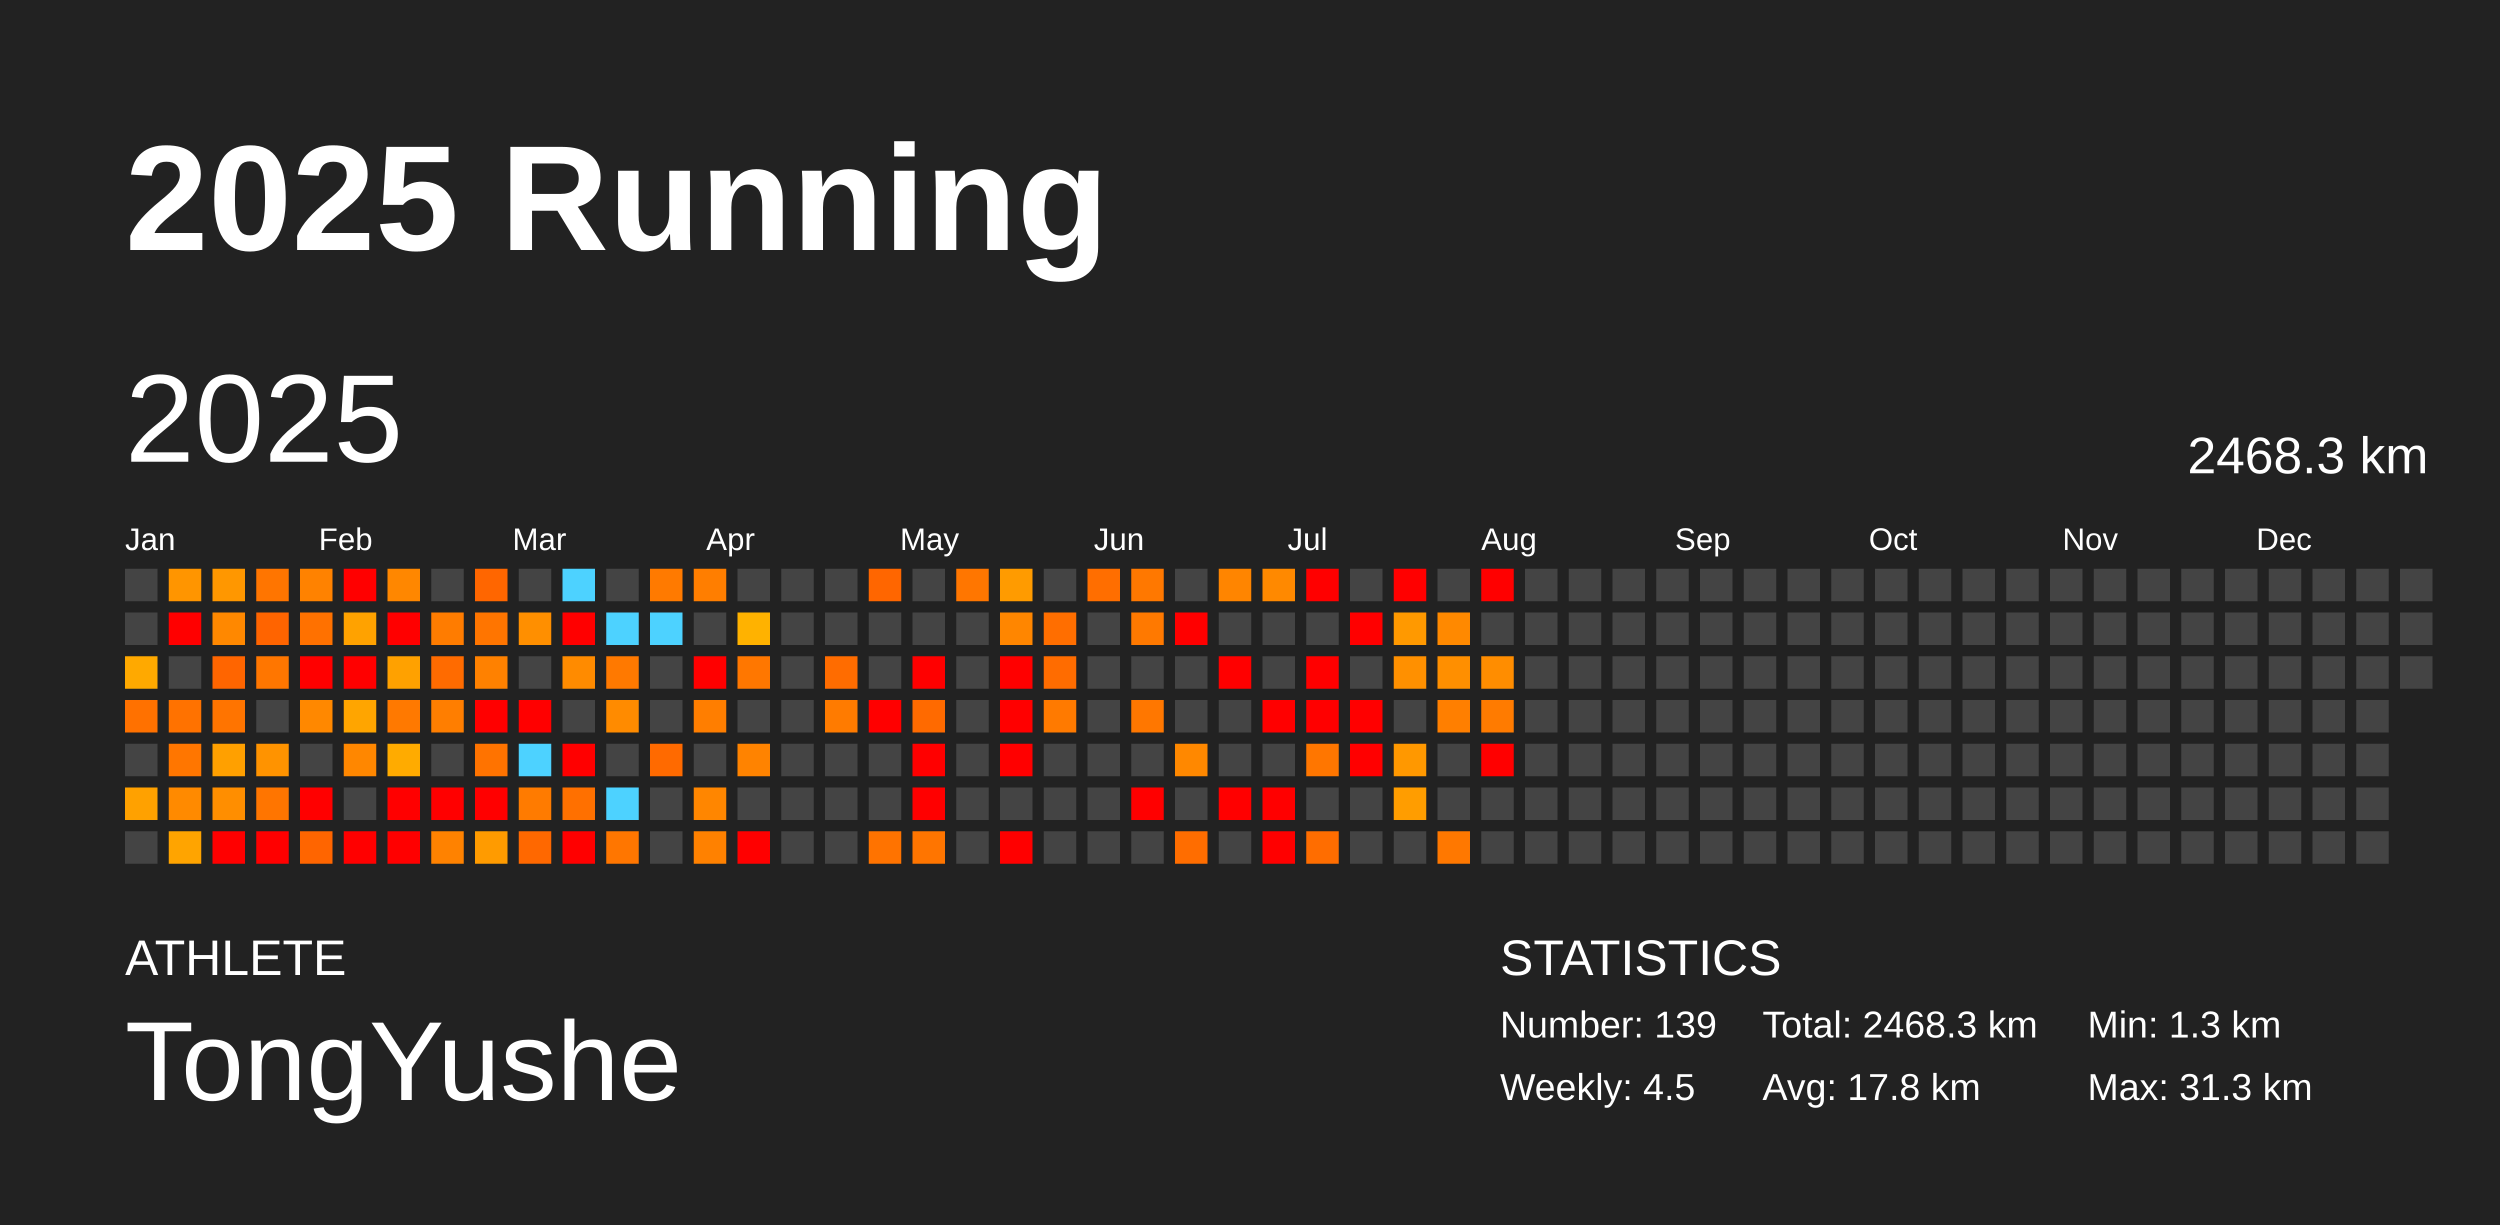
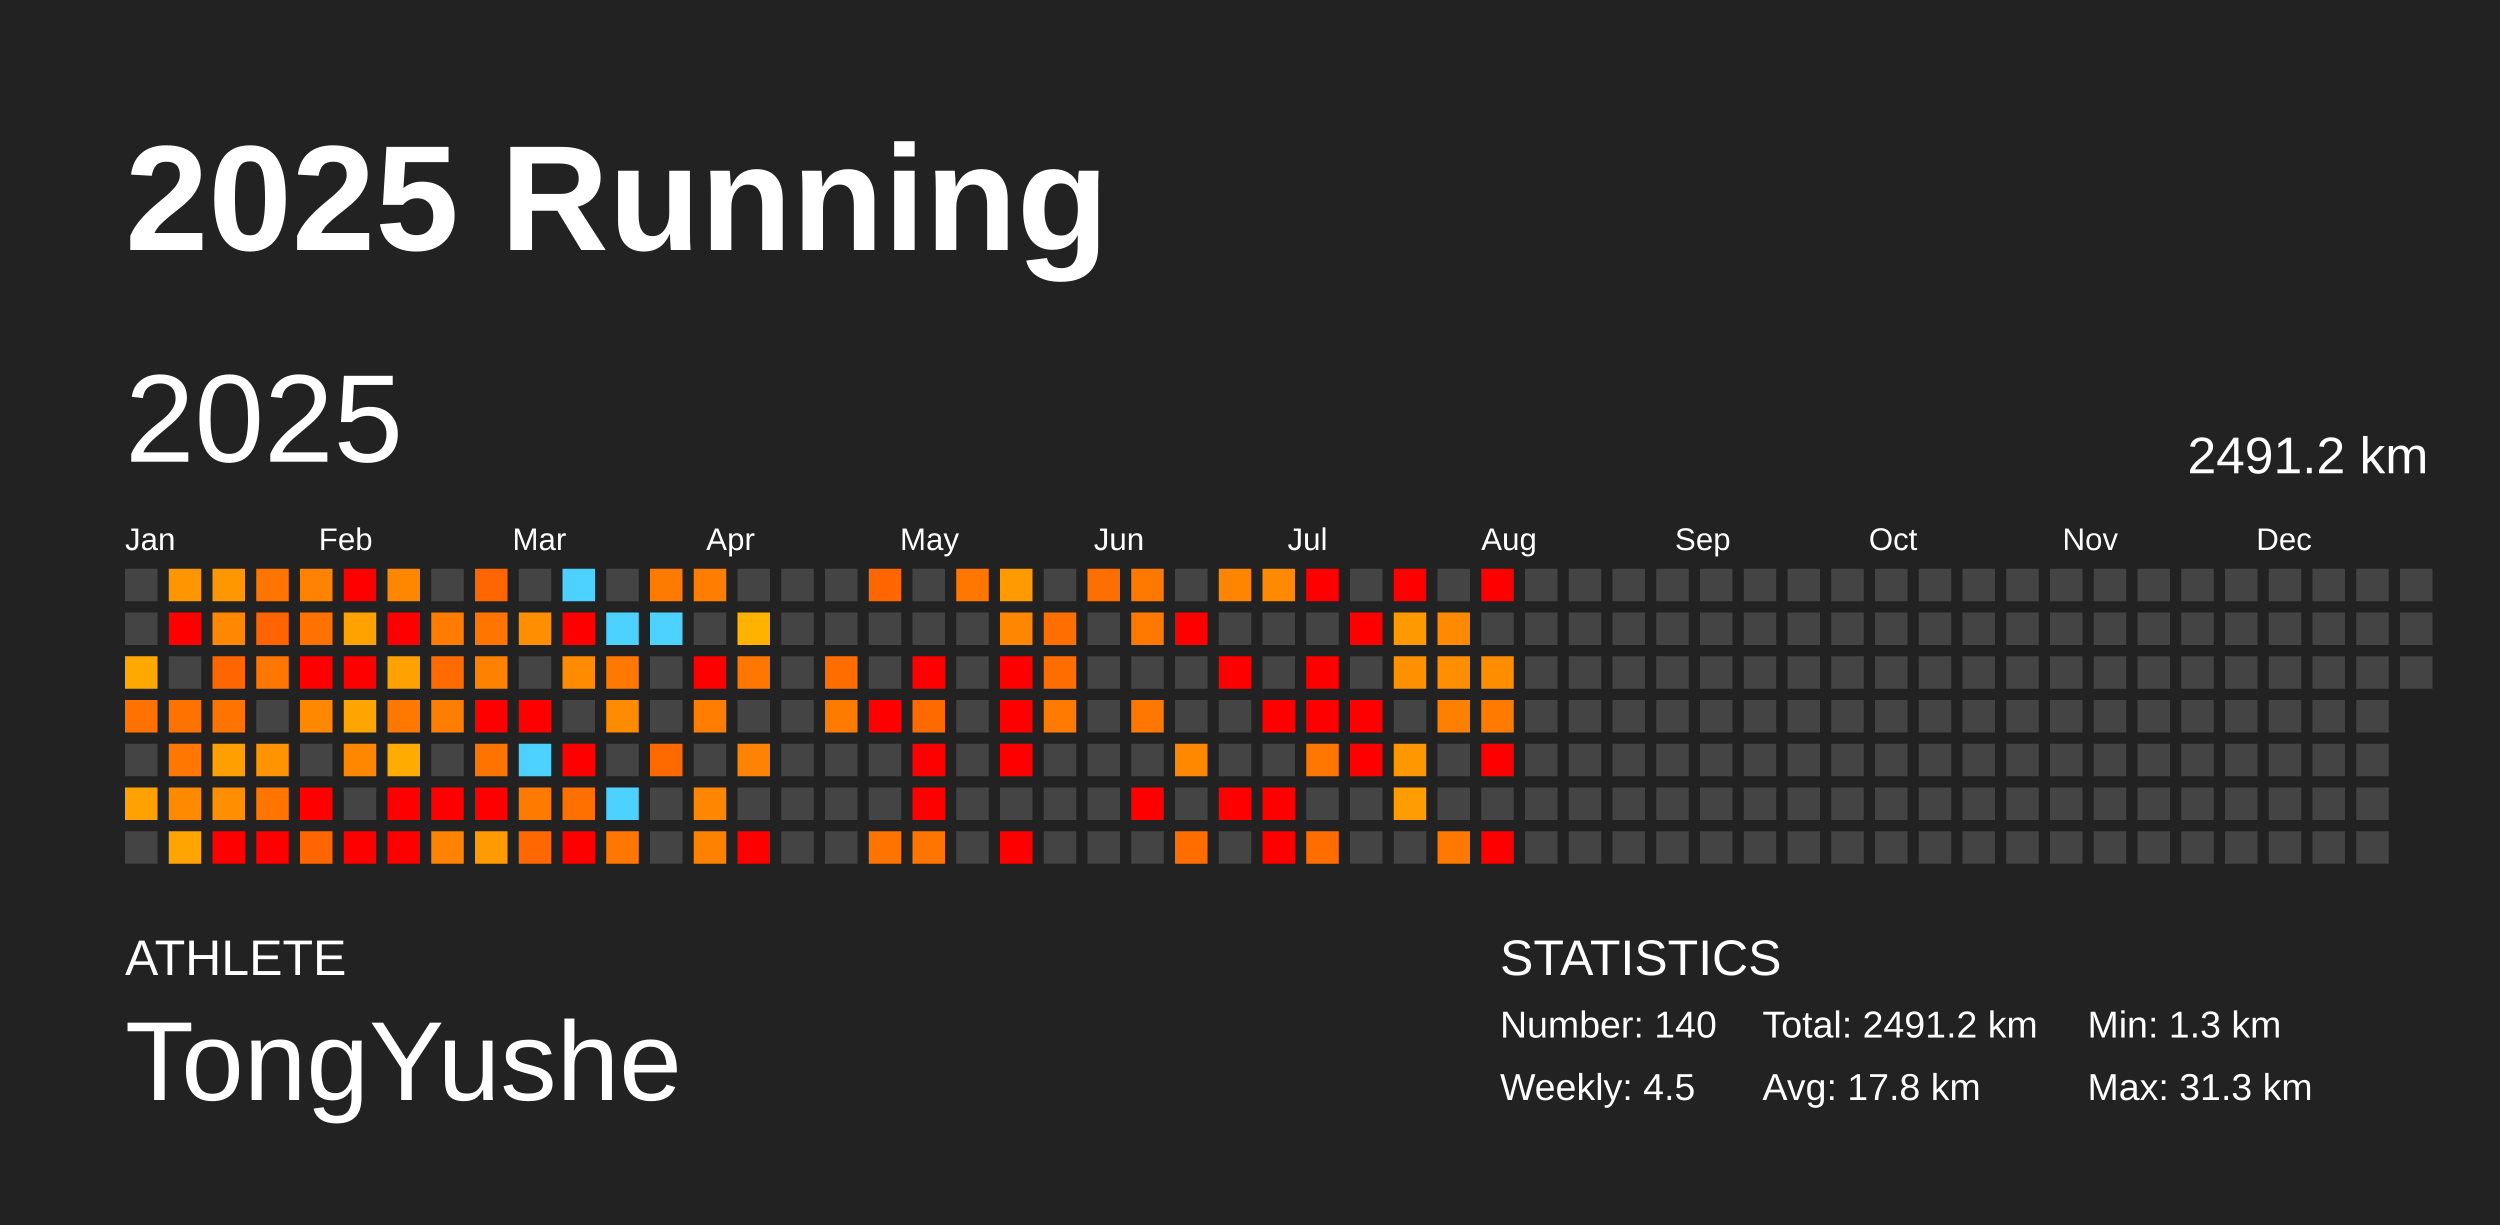
<svg xmlns="http://www.w3.org/2000/svg" baseProfile="full" height="98mm" version="1.1" viewBox="0,0,200,98" width="200mm">
  <defs />
  <rect fill="#222222" height="98" width="200" x="0" y="0" />
  <text fill="#FFFFFF" style="font-size:12px; font-family:Arial; font-weight:bold;" x="10" y="20">2025 Running</text>
  <text fill="#FFFFFF" style="font-size:4px; font-family:Arial" x="10" y="78">ATHLETE</text>
  <text fill="#FFFFFF" style="font-size:9px; font-family:Arial" x="10" y="88">TongYushe</text>
  <text fill="#FFFFFF" style="font-size:4px; font-family:Arial" x="120" y="78">STATISTICS</text>
-   <text fill="#FFFFFF" style="font-size:3px; font-family:Arial" x="120" y="83">Number: 139</text>
+   <text fill="#FFFFFF" style="font-size:3px; font-family:Arial" x="120" y="83">Number: 140</text>
  <text fill="#FFFFFF" style="font-size:3px; font-family:Arial" x="120" y="88">Weekly: 4.5</text>
-   <text fill="#FFFFFF" style="font-size:3px; font-family:Arial" x="141" y="83">Total: 2468.3 km</text>
+   <text fill="#FFFFFF" style="font-size:3px; font-family:Arial" x="141" y="83">Total: 2491.2 km</text>
  <text fill="#FFFFFF" style="font-size:3px; font-family:Arial" x="141" y="88">Avg: 17.8 km</text>
  <text fill="#FFFFFF" style="font-size:3px; font-family:Arial" x="167" y="83">Min: 1.3 km</text>
  <text fill="#FFFFFF" style="font-size:3px; font-family:Arial" x="167" y="88">Max: 31.3 km</text>
  <text dominant-baseline="hanging" fill="#FFFFFF" style="font-size:10.0px; font-family:Arial;" x="10" y="30">2025</text>
-   <text dominant-baseline="hanging" fill="#FFFFFF" style="font-size:4.125px; font-family:Arial;" x="175" y="35">2468.3 km</text>
+   <text dominant-baseline="hanging" fill="#FFFFFF" style="font-size:4.125px; font-family:Arial;" x="175" y="35">2491.2 km</text>
  <text fill="#FFFFFF" style="font-size:2.5px; font-family:Arial" x="10.0" y="44">Jan</text>
  <text fill="#FFFFFF" style="font-size:2.5px; font-family:Arial" x="25.5" y="44">Feb</text>
  <text fill="#FFFFFF" style="font-size:2.5px; font-family:Arial" x="41.0" y="44">Mar</text>
  <text fill="#FFFFFF" style="font-size:2.5px; font-family:Arial" x="56.5" y="44">Apr</text>
  <text fill="#FFFFFF" style="font-size:2.5px; font-family:Arial" x="72.0" y="44">May</text>
  <text fill="#FFFFFF" style="font-size:2.5px; font-family:Arial" x="87.5" y="44">Jun</text>
  <text fill="#FFFFFF" style="font-size:2.5px; font-family:Arial" x="103.0" y="44">Jul</text>
  <text fill="#FFFFFF" style="font-size:2.5px; font-family:Arial" x="118.5" y="44">Aug</text>
  <text fill="#FFFFFF" style="font-size:2.5px; font-family:Arial" x="134.0" y="44">Sep</text>
  <text fill="#FFFFFF" style="font-size:2.5px; font-family:Arial" x="149.5" y="44">Oct</text>
  <text fill="#FFFFFF" style="font-size:2.5px; font-family:Arial" x="165.0" y="44">Nov</text>
  <text fill="#FFFFFF" style="font-size:2.5px; font-family:Arial" x="180.5" y="44">Dec</text>
  <rect fill="#444444" height="2.6" width="2.6" x="10.0" y="45.5" />
  <rect fill="#444444" height="2.6" width="2.6" x="10.0" y="49.0" />
  <rect fill="#ffa900" height="2.6" width="2.6" x="10.0" y="52.5" />
  <rect fill="#ff7100" height="2.6" width="2.6" x="10.0" y="56.0" />
  <rect fill="#444444" height="2.6" width="2.6" x="10.0" y="59.5" />
  <rect fill="#ffa100" height="2.6" width="2.6" x="10.0" y="63.0" />
  <rect fill="#444444" height="2.6" width="2.6" x="10.0" y="66.5" />
  <rect fill="#ff9500" height="2.6" width="2.6" x="13.5" y="45.5" />
  <rect fill="red" height="2.6" width="2.6" x="13.5" y="49.0" />
  <rect fill="#444444" height="2.6" width="2.6" x="13.5" y="52.5" />
  <rect fill="#ff7200" height="2.6" width="2.6" x="13.5" y="56.0" />
  <rect fill="#ff7600" height="2.6" width="2.6" x="13.5" y="59.5" />
  <rect fill="#ff8a00" height="2.6" width="2.6" x="13.5" y="63.0" />
  <rect fill="#ffa400" height="2.6" width="2.6" x="13.5" y="66.5" />
  <rect fill="#ff9700" height="2.6" width="2.6" x="17.0" y="45.5" />
  <rect fill="#ff8800" height="2.6" width="2.6" x="17.0" y="49.0" />
  <rect fill="#ff6500" height="2.6" width="2.6" x="17.0" y="52.5" />
  <rect fill="#ff7400" height="2.6" width="2.6" x="17.0" y="56.0" />
  <rect fill="#ffa000" height="2.6" width="2.6" x="17.0" y="59.5" />
  <rect fill="#ff8e00" height="2.6" width="2.6" x="17.0" y="63.0" />
  <rect fill="red" height="2.6" width="2.6" x="17.0" y="66.5" />
  <rect fill="#ff7500" height="2.6" width="2.6" x="20.5" y="45.5" />
  <rect fill="#ff6400" height="2.6" width="2.6" x="20.5" y="49.0" />
  <rect fill="#ff7600" height="2.6" width="2.6" x="20.5" y="52.5" />
  <rect fill="#444444" height="2.6" width="2.6" x="20.5" y="56.0" />
  <rect fill="#ff9300" height="2.6" width="2.6" x="20.5" y="59.5" />
  <rect fill="#ff7500" height="2.6" width="2.6" x="20.5" y="63.0" />
  <rect fill="red" height="2.6" width="2.6" x="20.5" y="66.5" />
  <rect fill="#ff8200" height="2.6" width="2.6" x="24.0" y="45.5" />
  <rect fill="#ff7100" height="2.6" width="2.6" x="24.0" y="49.0" />
  <rect fill="red" height="2.6" width="2.6" x="24.0" y="52.5" />
  <rect fill="#ff8800" height="2.6" width="2.6" x="24.0" y="56.0" />
  <rect fill="#444444" height="2.6" width="2.6" x="24.0" y="59.5" />
  <rect fill="red" height="2.6" width="2.6" x="24.0" y="63.0" />
  <rect fill="#ff6500" height="2.6" width="2.6" x="24.0" y="66.5" />
  <rect fill="red" height="2.6" width="2.6" x="27.5" y="45.5" />
  <rect fill="#ffa200" height="2.6" width="2.6" x="27.5" y="49.0" />
  <rect fill="red" height="2.6" width="2.6" x="27.5" y="52.5" />
  <rect fill="#ffa500" height="2.6" width="2.6" x="27.5" y="56.0" />
  <rect fill="#ff8700" height="2.6" width="2.6" x="27.5" y="59.5" />
  <rect fill="#444444" height="2.6" width="2.6" x="27.5" y="63.0" />
  <rect fill="red" height="2.6" width="2.6" x="27.5" y="66.5" />
  <rect fill="#ff8700" height="2.6" width="2.6" x="31.0" y="45.5" />
  <rect fill="red" height="2.6" width="2.6" x="31.0" y="49.0" />
  <rect fill="#ffa100" height="2.6" width="2.6" x="31.0" y="52.5" />
  <rect fill="#ff7900" height="2.6" width="2.6" x="31.0" y="56.0" />
  <rect fill="#ffab00" height="2.6" width="2.6" x="31.0" y="59.5" />
  <rect fill="red" height="2.6" width="2.6" x="31.0" y="63.0" />
  <rect fill="red" height="2.6" width="2.6" x="31.0" y="66.5" />
  <rect fill="#444444" height="2.6" width="2.6" x="34.5" y="45.5" />
  <rect fill="#ff7c00" height="2.6" width="2.6" x="34.5" y="49.0" />
  <rect fill="#ff6b00" height="2.6" width="2.6" x="34.5" y="52.5" />
  <rect fill="#ff7e00" height="2.6" width="2.6" x="34.5" y="56.0" />
  <rect fill="#444444" height="2.6" width="2.6" x="34.5" y="59.5" />
  <rect fill="red" height="2.6" width="2.6" x="34.5" y="63.0" />
  <rect fill="#ff8200" height="2.6" width="2.6" x="34.5" y="66.5" />
  <rect fill="#ff6600" height="2.6" width="2.6" x="38.0" y="45.5" />
  <rect fill="#ff7500" height="2.6" width="2.6" x="38.0" y="49.0" />
  <rect fill="#ff8100" height="2.6" width="2.6" x="38.0" y="52.5" />
  <rect fill="red" height="2.6" width="2.6" x="38.0" y="56.0" />
  <rect fill="#ff7300" height="2.6" width="2.6" x="38.0" y="59.5" />
  <rect fill="red" height="2.6" width="2.6" x="38.0" y="63.0" />
  <rect fill="#ff9b00" height="2.6" width="2.6" x="38.0" y="66.5" />
  <rect fill="#444444" height="2.6" width="2.6" x="41.5" y="45.5" />
  <rect fill="#ff8f00" height="2.6" width="2.6" x="41.5" y="49.0" />
  <rect fill="#444444" height="2.6" width="2.6" x="41.5" y="52.5" />
  <rect fill="red" height="2.6" width="2.6" x="41.5" y="56.0" />
  <rect fill="#4dd2ff" height="2.6" width="2.6" x="41.5" y="59.5" />
  <rect fill="#ff7b00" height="2.6" width="2.6" x="41.5" y="63.0" />
  <rect fill="#ff6800" height="2.6" width="2.6" x="41.5" y="66.5" />
  <rect fill="#4dd2ff" height="2.6" width="2.6" x="45.0" y="45.5" />
  <rect fill="red" height="2.6" width="2.6" x="45.0" y="49.0" />
  <rect fill="#ff8b00" height="2.6" width="2.6" x="45.0" y="52.5" />
  <rect fill="#444444" height="2.6" width="2.6" x="45.0" y="56.0" />
  <rect fill="red" height="2.6" width="2.6" x="45.0" y="59.5" />
  <rect fill="#ff7000" height="2.6" width="2.6" x="45.0" y="63.0" />
  <rect fill="red" height="2.6" width="2.6" x="45.0" y="66.5" />
  <rect fill="#444444" height="2.6" width="2.6" x="48.5" y="45.5" />
  <rect fill="#4dd2ff" height="2.6" width="2.6" x="48.5" y="49.0" />
  <rect fill="#ff7900" height="2.6" width="2.6" x="48.5" y="52.5" />
  <rect fill="#ff8b00" height="2.6" width="2.6" x="48.5" y="56.0" />
  <rect fill="#444444" height="2.6" width="2.6" x="48.5" y="59.5" />
  <rect fill="#4dd2ff" height="2.6" width="2.6" x="48.5" y="63.0" />
  <rect fill="#ff7600" height="2.6" width="2.6" x="48.5" y="66.5" />
  <rect fill="#ff7a00" height="2.6" width="2.6" x="52.0" y="45.5" />
  <rect fill="#4dd2ff" height="2.6" width="2.6" x="52.0" y="49.0" />
  <rect fill="#444444" height="2.6" width="2.6" x="52.0" y="52.5" />
  <rect fill="#444444" height="2.6" width="2.6" x="52.0" y="56.0" />
  <rect fill="#ff6a00" height="2.6" width="2.6" x="52.0" y="59.5" />
  <rect fill="#444444" height="2.6" width="2.6" x="52.0" y="63.0" />
  <rect fill="#444444" height="2.6" width="2.6" x="52.0" y="66.5" />
  <rect fill="#ff7e00" height="2.6" width="2.6" x="55.5" y="45.5" />
  <rect fill="#444444" height="2.6" width="2.6" x="55.5" y="49.0" />
  <rect fill="red" height="2.6" width="2.6" x="55.5" y="52.5" />
  <rect fill="#ff7e00" height="2.6" width="2.6" x="55.5" y="56.0" />
  <rect fill="#444444" height="2.6" width="2.6" x="55.5" y="59.5" />
  <rect fill="#ff8600" height="2.6" width="2.6" x="55.5" y="63.0" />
  <rect fill="#ff8100" height="2.6" width="2.6" x="55.5" y="66.5" />
  <rect fill="#444444" height="2.6" width="2.6" x="59.0" y="45.5" />
  <rect fill="#ffb200" height="2.6" width="2.6" x="59.0" y="49.0" />
  <rect fill="#ff7700" height="2.6" width="2.6" x="59.0" y="52.5" />
  <rect fill="#444444" height="2.6" width="2.6" x="59.0" y="56.0" />
  <rect fill="#ff8300" height="2.6" width="2.6" x="59.0" y="59.5" />
  <rect fill="#444444" height="2.6" width="2.6" x="59.0" y="63.0" />
  <rect fill="red" height="2.6" width="2.6" x="59.0" y="66.5" />
  <rect fill="#444444" height="2.6" width="2.6" x="62.5" y="45.5" />
  <rect fill="#444444" height="2.6" width="2.6" x="62.5" y="49.0" />
  <rect fill="#444444" height="2.6" width="2.6" x="62.5" y="52.5" />
  <rect fill="#444444" height="2.6" width="2.6" x="62.5" y="56.0" />
  <rect fill="#444444" height="2.6" width="2.6" x="62.5" y="59.5" />
  <rect fill="#444444" height="2.6" width="2.6" x="62.5" y="63.0" />
  <rect fill="#444444" height="2.6" width="2.6" x="62.5" y="66.5" />
  <rect fill="#444444" height="2.6" width="2.6" x="66.0" y="45.5" />
  <rect fill="#444444" height="2.6" width="2.6" x="66.0" y="49.0" />
  <rect fill="#ff6c00" height="2.6" width="2.6" x="66.0" y="52.5" />
  <rect fill="#ff7b00" height="2.6" width="2.6" x="66.0" y="56.0" />
  <rect fill="#444444" height="2.6" width="2.6" x="66.0" y="59.5" />
  <rect fill="#444444" height="2.6" width="2.6" x="66.0" y="63.0" />
  <rect fill="#444444" height="2.6" width="2.6" x="66.0" y="66.5" />
  <rect fill="#ff6600" height="2.6" width="2.6" x="69.5" y="45.5" />
  <rect fill="#444444" height="2.6" width="2.6" x="69.5" y="49.0" />
  <rect fill="#444444" height="2.6" width="2.6" x="69.5" y="52.5" />
  <rect fill="red" height="2.6" width="2.6" x="69.5" y="56.0" />
  <rect fill="#444444" height="2.6" width="2.6" x="69.5" y="59.5" />
  <rect fill="#444444" height="2.6" width="2.6" x="69.5" y="63.0" />
  <rect fill="#ff7300" height="2.6" width="2.6" x="69.5" y="66.5" />
  <rect fill="#444444" height="2.6" width="2.6" x="73.0" y="45.5" />
  <rect fill="#444444" height="2.6" width="2.6" x="73.0" y="49.0" />
  <rect fill="red" height="2.6" width="2.6" x="73.0" y="52.5" />
  <rect fill="#ff6a00" height="2.6" width="2.6" x="73.0" y="56.0" />
  <rect fill="red" height="2.6" width="2.6" x="73.0" y="59.5" />
  <rect fill="red" height="2.6" width="2.6" x="73.0" y="63.0" />
  <rect fill="#ff7500" height="2.6" width="2.6" x="73.0" y="66.5" />
  <rect fill="#ff7600" height="2.6" width="2.6" x="76.5" y="45.5" />
  <rect fill="#444444" height="2.6" width="2.6" x="76.5" y="49.0" />
  <rect fill="#444444" height="2.6" width="2.6" x="76.5" y="52.5" />
  <rect fill="#444444" height="2.6" width="2.6" x="76.5" y="56.0" />
  <rect fill="#444444" height="2.6" width="2.6" x="76.5" y="59.5" />
  <rect fill="#444444" height="2.6" width="2.6" x="76.5" y="63.0" />
  <rect fill="#444444" height="2.6" width="2.6" x="76.5" y="66.5" />
  <rect fill="#ff9b00" height="2.6" width="2.6" x="80.0" y="45.5" />
  <rect fill="#ff8600" height="2.6" width="2.6" x="80.0" y="49.0" />
  <rect fill="red" height="2.6" width="2.6" x="80.0" y="52.5" />
  <rect fill="red" height="2.6" width="2.6" x="80.0" y="56.0" />
  <rect fill="red" height="2.6" width="2.6" x="80.0" y="59.5" />
  <rect fill="#444444" height="2.6" width="2.6" x="80.0" y="63.0" />
  <rect fill="red" height="2.6" width="2.6" x="80.0" y="66.5" />
  <rect fill="#444444" height="2.6" width="2.6" x="83.5" y="45.5" />
  <rect fill="#ff6e00" height="2.6" width="2.6" x="83.5" y="49.0" />
  <rect fill="#ff6c00" height="2.6" width="2.6" x="83.5" y="52.5" />
  <rect fill="#ff7a00" height="2.6" width="2.6" x="83.5" y="56.0" />
  <rect fill="#444444" height="2.6" width="2.6" x="83.5" y="59.5" />
  <rect fill="#444444" height="2.6" width="2.6" x="83.5" y="63.0" />
  <rect fill="#444444" height="2.6" width="2.6" x="83.5" y="66.5" />
  <rect fill="#ff6e00" height="2.6" width="2.6" x="87.0" y="45.5" />
  <rect fill="#444444" height="2.6" width="2.6" x="87.0" y="49.0" />
  <rect fill="#444444" height="2.6" width="2.6" x="87.0" y="52.5" />
  <rect fill="#444444" height="2.6" width="2.6" x="87.0" y="56.0" />
  <rect fill="#444444" height="2.6" width="2.6" x="87.0" y="59.5" />
  <rect fill="#444444" height="2.6" width="2.6" x="87.0" y="63.0" />
  <rect fill="#444444" height="2.6" width="2.6" x="87.0" y="66.5" />
  <rect fill="#ff7800" height="2.6" width="2.6" x="90.5" y="45.5" />
  <rect fill="#ff7900" height="2.6" width="2.6" x="90.5" y="49.0" />
  <rect fill="#444444" height="2.6" width="2.6" x="90.5" y="52.5" />
  <rect fill="#ff7700" height="2.6" width="2.6" x="90.5" y="56.0" />
  <rect fill="#444444" height="2.6" width="2.6" x="90.5" y="59.5" />
  <rect fill="red" height="2.6" width="2.6" x="90.5" y="63.0" />
  <rect fill="#444444" height="2.6" width="2.6" x="90.5" y="66.5" />
  <rect fill="#444444" height="2.6" width="2.6" x="94.0" y="45.5" />
  <rect fill="red" height="2.6" width="2.6" x="94.0" y="49.0" />
  <rect fill="#444444" height="2.6" width="2.6" x="94.0" y="52.5" />
  <rect fill="#444444" height="2.6" width="2.6" x="94.0" y="56.0" />
  <rect fill="#ff8800" height="2.6" width="2.6" x="94.0" y="59.5" />
  <rect fill="#444444" height="2.6" width="2.6" x="94.0" y="63.0" />
  <rect fill="#ff6d00" height="2.6" width="2.6" x="94.0" y="66.5" />
  <rect fill="#ff8500" height="2.6" width="2.6" x="97.5" y="45.5" />
  <rect fill="#444444" height="2.6" width="2.6" x="97.5" y="49.0" />
  <rect fill="red" height="2.6" width="2.6" x="97.5" y="52.5" />
  <rect fill="#444444" height="2.6" width="2.6" x="97.5" y="56.0" />
  <rect fill="#444444" height="2.6" width="2.6" x="97.5" y="59.5" />
  <rect fill="red" height="2.6" width="2.6" x="97.5" y="63.0" />
  <rect fill="#444444" height="2.6" width="2.6" x="97.5" y="66.5" />
  <rect fill="#ff8900" height="2.6" width="2.6" x="101.0" y="45.5" />
  <rect fill="#444444" height="2.6" width="2.6" x="101.0" y="49.0" />
  <rect fill="#444444" height="2.6" width="2.6" x="101.0" y="52.5" />
  <rect fill="red" height="2.6" width="2.6" x="101.0" y="56.0" />
  <rect fill="#444444" height="2.6" width="2.6" x="101.0" y="59.5" />
  <rect fill="red" height="2.6" width="2.6" x="101.0" y="63.0" />
  <rect fill="red" height="2.6" width="2.6" x="101.0" y="66.5" />
  <rect fill="red" height="2.6" width="2.6" x="104.5" y="45.5" />
  <rect fill="#444444" height="2.6" width="2.6" x="104.5" y="49.0" />
  <rect fill="red" height="2.6" width="2.6" x="104.5" y="52.5" />
  <rect fill="red" height="2.6" width="2.6" x="104.5" y="56.0" />
  <rect fill="#ff7600" height="2.6" width="2.6" x="104.5" y="59.5" />
  <rect fill="#444444" height="2.6" width="2.6" x="104.5" y="63.0" />
  <rect fill="#ff6d00" height="2.6" width="2.6" x="104.5" y="66.5" />
  <rect fill="#444444" height="2.6" width="2.6" x="108.0" y="45.5" />
  <rect fill="red" height="2.6" width="2.6" x="108.0" y="49.0" />
  <rect fill="#444444" height="2.6" width="2.6" x="108.0" y="52.5" />
  <rect fill="red" height="2.6" width="2.6" x="108.0" y="56.0" />
  <rect fill="red" height="2.6" width="2.6" x="108.0" y="59.5" />
  <rect fill="#444444" height="2.6" width="2.6" x="108.0" y="63.0" />
  <rect fill="#444444" height="2.6" width="2.6" x="108.0" y="66.5" />
  <rect fill="red" height="2.6" width="2.6" x="111.5" y="45.5" />
  <rect fill="#ff9900" height="2.6" width="2.6" x="111.5" y="49.0" />
  <rect fill="#ff9000" height="2.6" width="2.6" x="111.5" y="52.5" />
  <rect fill="#444444" height="2.6" width="2.6" x="111.5" y="56.0" />
  <rect fill="#ff9800" height="2.6" width="2.6" x="111.5" y="59.5" />
  <rect fill="#ff9d00" height="2.6" width="2.6" x="111.5" y="63.0" />
  <rect fill="#444444" height="2.6" width="2.6" x="111.5" y="66.5" />
  <rect fill="#444444" height="2.6" width="2.6" x="115.0" y="45.5" />
  <rect fill="#ff8900" height="2.6" width="2.6" x="115.0" y="49.0" />
  <rect fill="#ff8f00" height="2.6" width="2.6" x="115.0" y="52.5" />
  <rect fill="#ff7f00" height="2.6" width="2.6" x="115.0" y="56.0" />
  <rect fill="#444444" height="2.6" width="2.6" x="115.0" y="59.5" />
  <rect fill="#444444" height="2.6" width="2.6" x="115.0" y="63.0" />
  <rect fill="#ff7800" height="2.6" width="2.6" x="115.0" y="66.5" />
  <rect fill="red" height="2.6" width="2.6" x="118.5" y="45.5" />
  <rect fill="#444444" height="2.6" width="2.6" x="118.5" y="49.0" />
  <rect fill="#ff8d00" height="2.6" width="2.6" x="118.5" y="52.5" />
  <rect fill="#ff7b00" height="2.6" width="2.6" x="118.5" y="56.0" />
  <rect fill="red" height="2.6" width="2.6" x="118.5" y="59.5" />
  <rect fill="#444444" height="2.6" width="2.6" x="118.5" y="63.0" />
-   <rect fill="#444444" height="2.6" width="2.6" x="118.5" y="66.5" />
+   <rect fill="red" height="2.6" width="2.6" x="118.5" y="66.5" />
  <rect fill="#444444" height="2.6" width="2.6" x="122.0" y="45.5" />
  <rect fill="#444444" height="2.6" width="2.6" x="122.0" y="49.0" />
  <rect fill="#444444" height="2.6" width="2.6" x="122.0" y="52.5" />
  <rect fill="#444444" height="2.6" width="2.6" x="122.0" y="56.0" />
  <rect fill="#444444" height="2.6" width="2.6" x="122.0" y="59.5" />
  <rect fill="#444444" height="2.6" width="2.6" x="122.0" y="63.0" />
  <rect fill="#444444" height="2.6" width="2.6" x="122.0" y="66.5" />
  <rect fill="#444444" height="2.6" width="2.6" x="125.5" y="45.5" />
  <rect fill="#444444" height="2.6" width="2.6" x="125.5" y="49.0" />
  <rect fill="#444444" height="2.6" width="2.6" x="125.5" y="52.5" />
  <rect fill="#444444" height="2.6" width="2.6" x="125.5" y="56.0" />
  <rect fill="#444444" height="2.6" width="2.6" x="125.5" y="59.5" />
  <rect fill="#444444" height="2.6" width="2.6" x="125.5" y="63.0" />
  <rect fill="#444444" height="2.6" width="2.6" x="125.5" y="66.5" />
  <rect fill="#444444" height="2.6" width="2.6" x="129.0" y="45.5" />
  <rect fill="#444444" height="2.6" width="2.6" x="129.0" y="49.0" />
  <rect fill="#444444" height="2.6" width="2.6" x="129.0" y="52.5" />
  <rect fill="#444444" height="2.6" width="2.6" x="129.0" y="56.0" />
  <rect fill="#444444" height="2.6" width="2.6" x="129.0" y="59.5" />
  <rect fill="#444444" height="2.6" width="2.6" x="129.0" y="63.0" />
  <rect fill="#444444" height="2.6" width="2.6" x="129.0" y="66.5" />
  <rect fill="#444444" height="2.6" width="2.6" x="132.5" y="45.5" />
  <rect fill="#444444" height="2.6" width="2.6" x="132.5" y="49.0" />
  <rect fill="#444444" height="2.6" width="2.6" x="132.5" y="52.5" />
  <rect fill="#444444" height="2.6" width="2.6" x="132.5" y="56.0" />
  <rect fill="#444444" height="2.6" width="2.6" x="132.5" y="59.5" />
  <rect fill="#444444" height="2.6" width="2.6" x="132.5" y="63.0" />
  <rect fill="#444444" height="2.6" width="2.6" x="132.5" y="66.5" />
  <rect fill="#444444" height="2.6" width="2.6" x="136.0" y="45.5" />
  <rect fill="#444444" height="2.6" width="2.6" x="136.0" y="49.0" />
  <rect fill="#444444" height="2.6" width="2.6" x="136.0" y="52.5" />
  <rect fill="#444444" height="2.6" width="2.6" x="136.0" y="56.0" />
  <rect fill="#444444" height="2.6" width="2.6" x="136.0" y="59.5" />
  <rect fill="#444444" height="2.6" width="2.6" x="136.0" y="63.0" />
  <rect fill="#444444" height="2.6" width="2.6" x="136.0" y="66.5" />
  <rect fill="#444444" height="2.6" width="2.6" x="139.5" y="45.5" />
  <rect fill="#444444" height="2.6" width="2.6" x="139.5" y="49.0" />
  <rect fill="#444444" height="2.6" width="2.6" x="139.5" y="52.5" />
  <rect fill="#444444" height="2.6" width="2.6" x="139.5" y="56.0" />
  <rect fill="#444444" height="2.6" width="2.6" x="139.5" y="59.5" />
  <rect fill="#444444" height="2.6" width="2.6" x="139.5" y="63.0" />
  <rect fill="#444444" height="2.6" width="2.6" x="139.5" y="66.5" />
  <rect fill="#444444" height="2.6" width="2.6" x="143.0" y="45.5" />
  <rect fill="#444444" height="2.6" width="2.6" x="143.0" y="49.0" />
  <rect fill="#444444" height="2.6" width="2.6" x="143.0" y="52.5" />
  <rect fill="#444444" height="2.6" width="2.6" x="143.0" y="56.0" />
  <rect fill="#444444" height="2.6" width="2.6" x="143.0" y="59.5" />
  <rect fill="#444444" height="2.6" width="2.6" x="143.0" y="63.0" />
  <rect fill="#444444" height="2.6" width="2.6" x="143.0" y="66.5" />
  <rect fill="#444444" height="2.6" width="2.6" x="146.5" y="45.5" />
  <rect fill="#444444" height="2.6" width="2.6" x="146.5" y="49.0" />
  <rect fill="#444444" height="2.6" width="2.6" x="146.5" y="52.5" />
  <rect fill="#444444" height="2.6" width="2.6" x="146.5" y="56.0" />
  <rect fill="#444444" height="2.6" width="2.6" x="146.5" y="59.5" />
  <rect fill="#444444" height="2.6" width="2.6" x="146.5" y="63.0" />
  <rect fill="#444444" height="2.6" width="2.6" x="146.5" y="66.5" />
  <rect fill="#444444" height="2.6" width="2.6" x="150.0" y="45.5" />
  <rect fill="#444444" height="2.6" width="2.6" x="150.0" y="49.0" />
  <rect fill="#444444" height="2.6" width="2.6" x="150.0" y="52.5" />
  <rect fill="#444444" height="2.6" width="2.6" x="150.0" y="56.0" />
  <rect fill="#444444" height="2.6" width="2.6" x="150.0" y="59.5" />
  <rect fill="#444444" height="2.6" width="2.6" x="150.0" y="63.0" />
  <rect fill="#444444" height="2.6" width="2.6" x="150.0" y="66.5" />
  <rect fill="#444444" height="2.6" width="2.6" x="153.5" y="45.5" />
  <rect fill="#444444" height="2.6" width="2.6" x="153.5" y="49.0" />
  <rect fill="#444444" height="2.6" width="2.6" x="153.5" y="52.5" />
  <rect fill="#444444" height="2.6" width="2.6" x="153.5" y="56.0" />
  <rect fill="#444444" height="2.6" width="2.6" x="153.5" y="59.5" />
  <rect fill="#444444" height="2.6" width="2.6" x="153.5" y="63.0" />
  <rect fill="#444444" height="2.6" width="2.6" x="153.5" y="66.5" />
  <rect fill="#444444" height="2.6" width="2.6" x="157.0" y="45.5" />
  <rect fill="#444444" height="2.6" width="2.6" x="157.0" y="49.0" />
  <rect fill="#444444" height="2.6" width="2.6" x="157.0" y="52.5" />
  <rect fill="#444444" height="2.6" width="2.6" x="157.0" y="56.0" />
  <rect fill="#444444" height="2.6" width="2.6" x="157.0" y="59.5" />
  <rect fill="#444444" height="2.6" width="2.6" x="157.0" y="63.0" />
  <rect fill="#444444" height="2.6" width="2.6" x="157.0" y="66.5" />
  <rect fill="#444444" height="2.6" width="2.6" x="160.5" y="45.5" />
  <rect fill="#444444" height="2.6" width="2.6" x="160.5" y="49.0" />
  <rect fill="#444444" height="2.6" width="2.6" x="160.5" y="52.5" />
  <rect fill="#444444" height="2.6" width="2.6" x="160.5" y="56.0" />
  <rect fill="#444444" height="2.6" width="2.6" x="160.5" y="59.5" />
  <rect fill="#444444" height="2.6" width="2.6" x="160.5" y="63.0" />
  <rect fill="#444444" height="2.6" width="2.6" x="160.5" y="66.5" />
  <rect fill="#444444" height="2.6" width="2.6" x="164.0" y="45.5" />
  <rect fill="#444444" height="2.6" width="2.6" x="164.0" y="49.0" />
  <rect fill="#444444" height="2.6" width="2.6" x="164.0" y="52.5" />
  <rect fill="#444444" height="2.6" width="2.6" x="164.0" y="56.0" />
  <rect fill="#444444" height="2.6" width="2.6" x="164.0" y="59.5" />
  <rect fill="#444444" height="2.6" width="2.6" x="164.0" y="63.0" />
  <rect fill="#444444" height="2.6" width="2.6" x="164.0" y="66.5" />
  <rect fill="#444444" height="2.6" width="2.6" x="167.5" y="45.5" />
  <rect fill="#444444" height="2.6" width="2.6" x="167.5" y="49.0" />
  <rect fill="#444444" height="2.6" width="2.6" x="167.5" y="52.5" />
  <rect fill="#444444" height="2.6" width="2.6" x="167.5" y="56.0" />
  <rect fill="#444444" height="2.6" width="2.6" x="167.5" y="59.5" />
  <rect fill="#444444" height="2.6" width="2.6" x="167.5" y="63.0" />
  <rect fill="#444444" height="2.6" width="2.6" x="167.5" y="66.5" />
  <rect fill="#444444" height="2.6" width="2.6" x="171.0" y="45.5" />
  <rect fill="#444444" height="2.6" width="2.6" x="171.0" y="49.0" />
  <rect fill="#444444" height="2.6" width="2.6" x="171.0" y="52.5" />
  <rect fill="#444444" height="2.6" width="2.6" x="171.0" y="56.0" />
  <rect fill="#444444" height="2.6" width="2.6" x="171.0" y="59.5" />
  <rect fill="#444444" height="2.6" width="2.6" x="171.0" y="63.0" />
  <rect fill="#444444" height="2.6" width="2.6" x="171.0" y="66.5" />
  <rect fill="#444444" height="2.6" width="2.6" x="174.5" y="45.5" />
  <rect fill="#444444" height="2.6" width="2.6" x="174.5" y="49.0" />
  <rect fill="#444444" height="2.6" width="2.6" x="174.5" y="52.5" />
  <rect fill="#444444" height="2.6" width="2.6" x="174.5" y="56.0" />
  <rect fill="#444444" height="2.6" width="2.6" x="174.5" y="59.5" />
  <rect fill="#444444" height="2.6" width="2.6" x="174.5" y="63.0" />
  <rect fill="#444444" height="2.6" width="2.6" x="174.5" y="66.5" />
  <rect fill="#444444" height="2.6" width="2.6" x="178.0" y="45.5" />
  <rect fill="#444444" height="2.6" width="2.6" x="178.0" y="49.0" />
  <rect fill="#444444" height="2.6" width="2.6" x="178.0" y="52.5" />
  <rect fill="#444444" height="2.6" width="2.6" x="178.0" y="56.0" />
  <rect fill="#444444" height="2.6" width="2.6" x="178.0" y="59.5" />
  <rect fill="#444444" height="2.6" width="2.6" x="178.0" y="63.0" />
  <rect fill="#444444" height="2.6" width="2.6" x="178.0" y="66.5" />
  <rect fill="#444444" height="2.6" width="2.6" x="181.5" y="45.5" />
  <rect fill="#444444" height="2.6" width="2.6" x="181.5" y="49.0" />
  <rect fill="#444444" height="2.6" width="2.6" x="181.5" y="52.5" />
  <rect fill="#444444" height="2.6" width="2.6" x="181.5" y="56.0" />
  <rect fill="#444444" height="2.6" width="2.6" x="181.5" y="59.5" />
  <rect fill="#444444" height="2.6" width="2.6" x="181.5" y="63.0" />
  <rect fill="#444444" height="2.6" width="2.6" x="181.5" y="66.5" />
  <rect fill="#444444" height="2.6" width="2.6" x="185.0" y="45.5" />
  <rect fill="#444444" height="2.6" width="2.6" x="185.0" y="49.0" />
  <rect fill="#444444" height="2.6" width="2.6" x="185.0" y="52.5" />
  <rect fill="#444444" height="2.6" width="2.6" x="185.0" y="56.0" />
  <rect fill="#444444" height="2.6" width="2.6" x="185.0" y="59.5" />
  <rect fill="#444444" height="2.6" width="2.6" x="185.0" y="63.0" />
  <rect fill="#444444" height="2.6" width="2.6" x="185.0" y="66.5" />
  <rect fill="#444444" height="2.6" width="2.6" x="188.5" y="45.5" />
  <rect fill="#444444" height="2.6" width="2.6" x="188.5" y="49.0" />
  <rect fill="#444444" height="2.6" width="2.6" x="188.5" y="52.5" />
  <rect fill="#444444" height="2.6" width="2.6" x="188.5" y="56.0" />
  <rect fill="#444444" height="2.6" width="2.6" x="188.5" y="59.5" />
  <rect fill="#444444" height="2.6" width="2.6" x="188.5" y="63.0" />
  <rect fill="#444444" height="2.6" width="2.6" x="188.5" y="66.5" />
  <rect fill="#444444" height="2.6" width="2.6" x="192.0" y="45.5" />
  <rect fill="#444444" height="2.6" width="2.6" x="192.0" y="49.0" />
  <rect fill="#444444" height="2.6" width="2.6" x="192.0" y="52.5" />
</svg>
